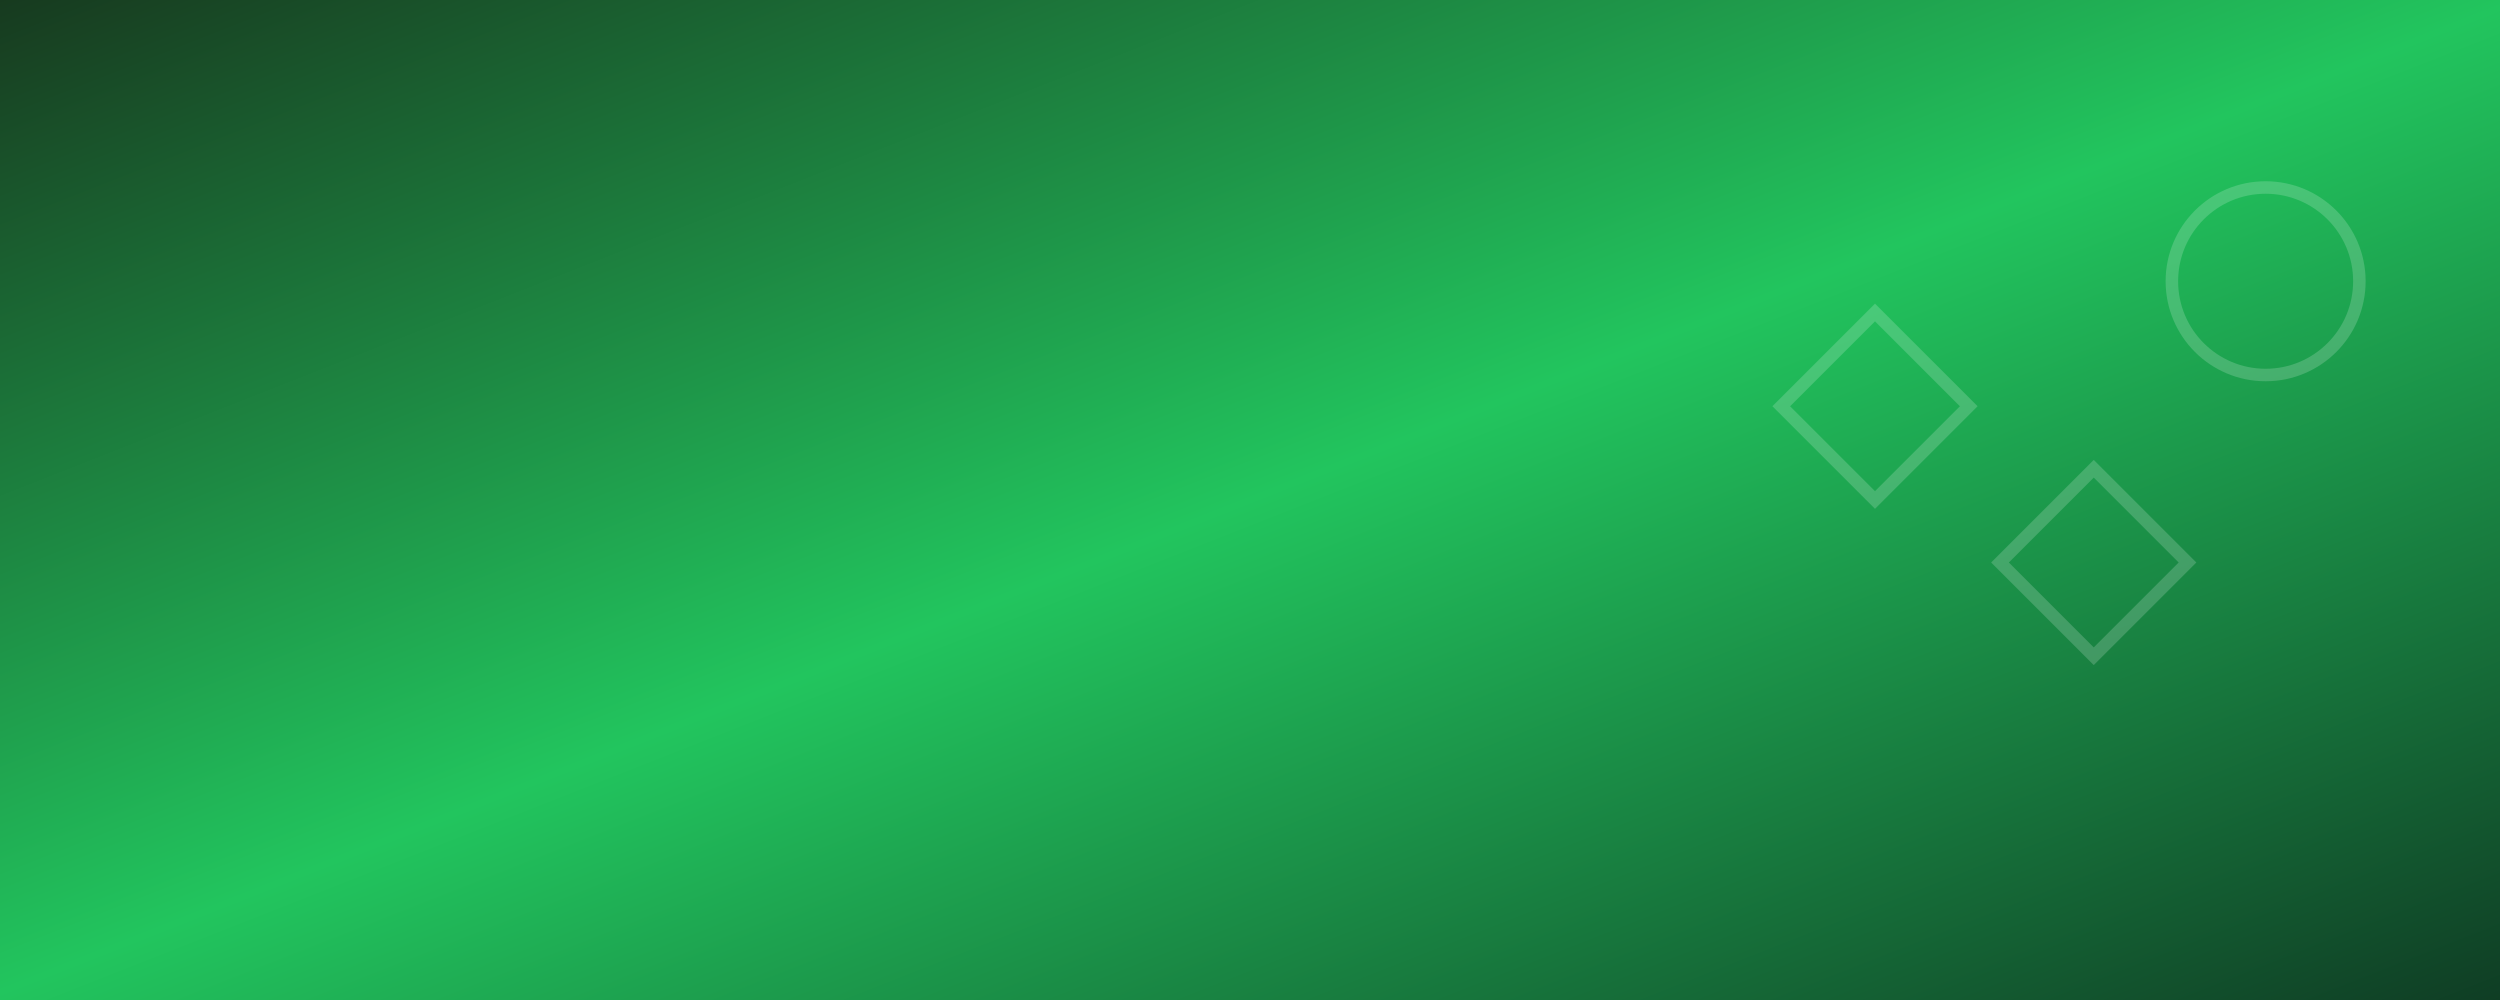
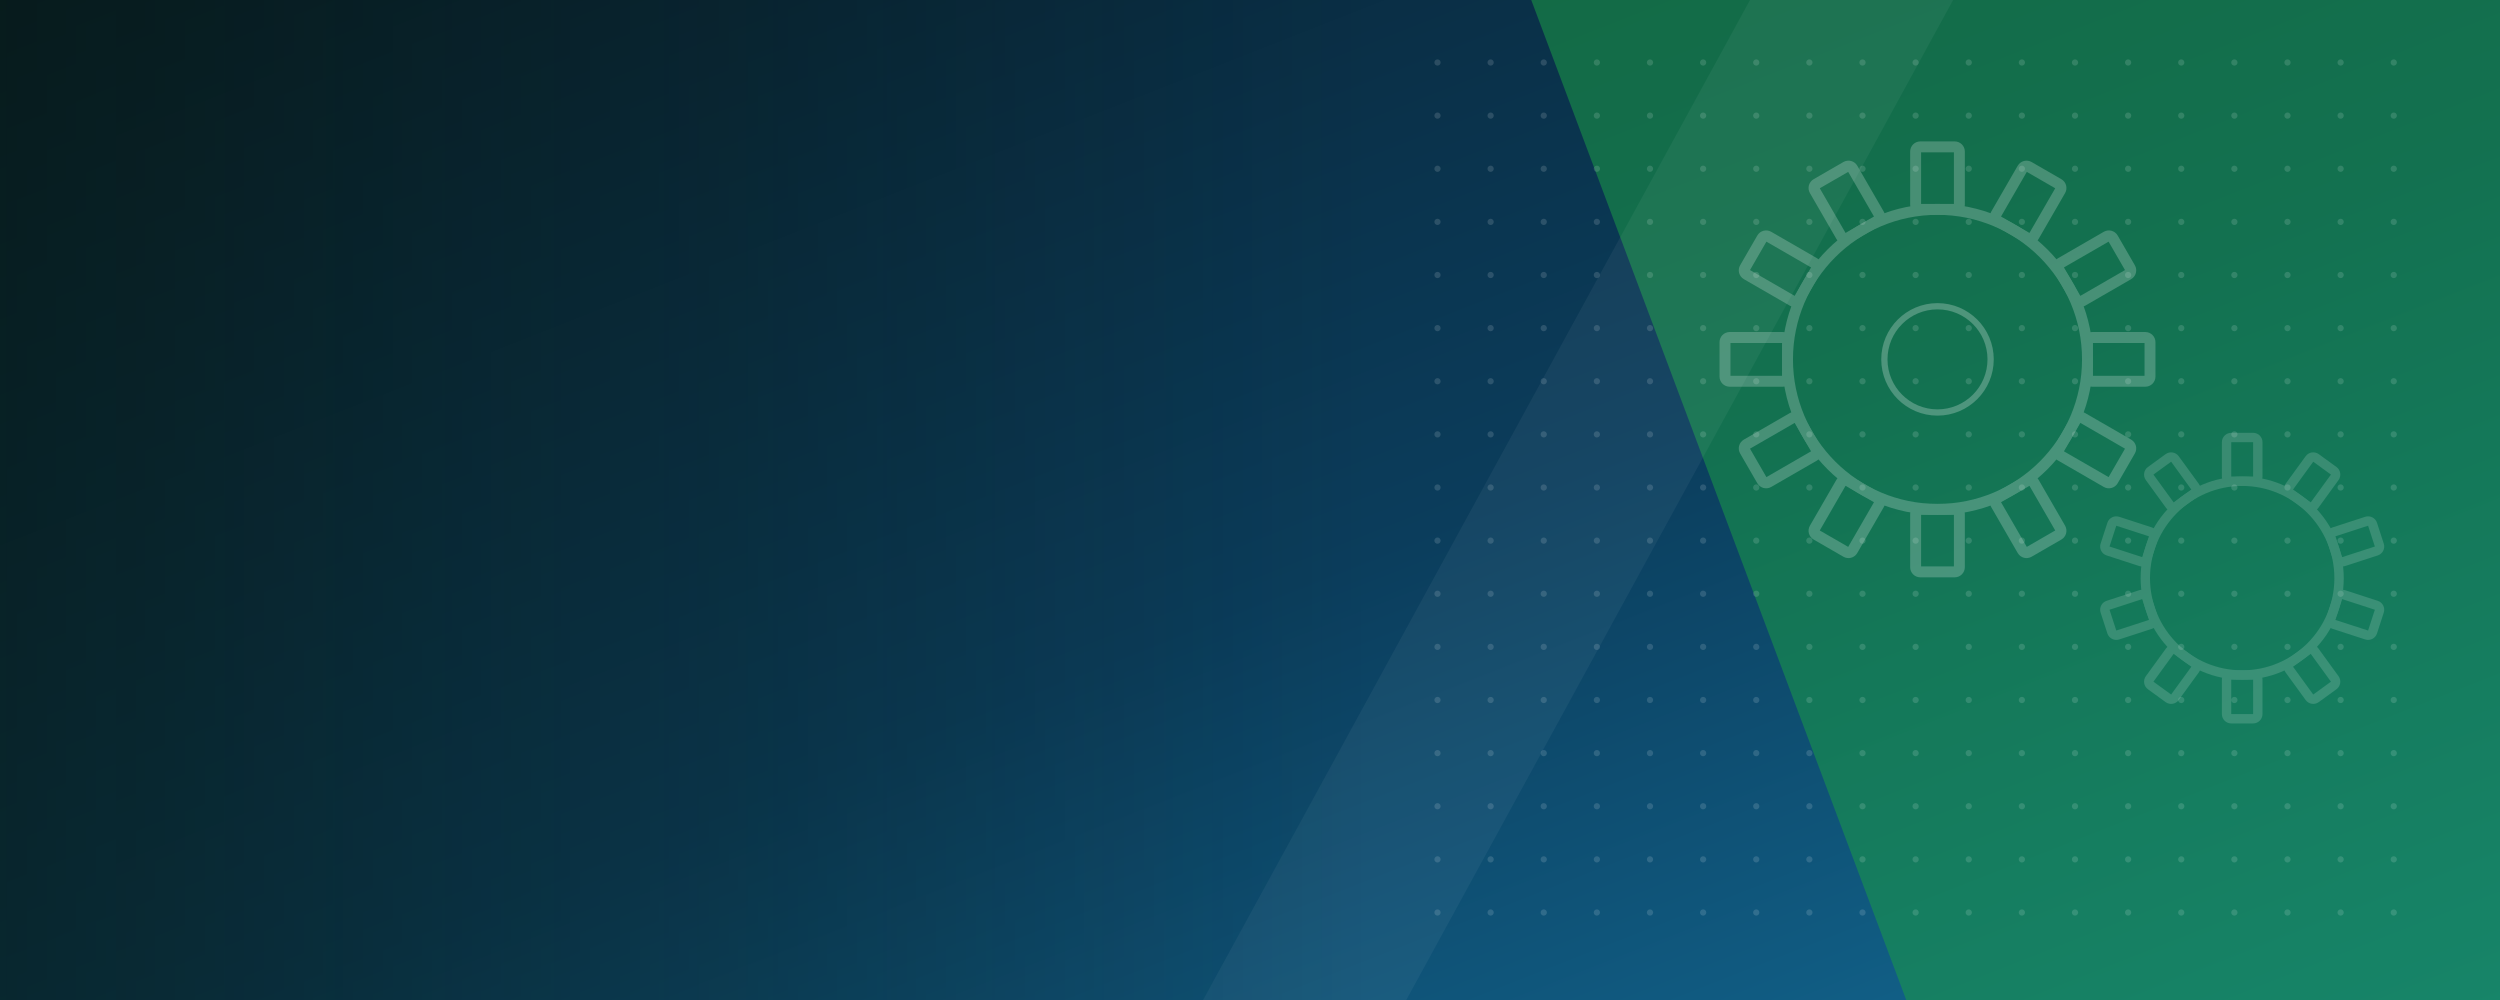
<svg xmlns="http://www.w3.org/2000/svg" viewBox="0 0 1600 640" width="1600" height="640">
  <defs>
-     <linearGradient id="g3" x1="0%" y1="0%" x2="100%" y2="100%">
-       <stop offset="0%" stop-color="#173a1f" />
-       <stop offset="50%" stop-color="#22c55e" />
-       <stop offset="100%" stop-color="#0f3d24" />
+     <linearGradient id="g1" x1="0%" y1="0%" x2="100%" y2="100%">
+       <stop offset="0%" stop-color="#08202f" />
+       <stop offset="55%" stop-color="#0b3d5c" />
+       <stop offset="100%" stop-color="#136a94" />
+     </linearGradient>
+     <clipPath id="frame">
+       <rect width="1600" height="640" />
+     </clipPath>
+   </defs>
+   <g clip-path="url(#frame)">
+     <rect width="1600" height="640" fill="url(#g1)" />
+     <polygon points="980,0 1600,0 1600,640 1220,640" fill="#1a9b45" opacity="0.55" />
+     <polygon points="1120,0 1250,0 900,640 770,640" fill="#ffffff" opacity="0.05" />
+     <g opacity="0.14" fill="#ffffff">
+       <circle cx="920" cy="40" r="2" />
+       <circle cx="954" cy="40" r="2" />
+       <circle cx="988" cy="40" r="2" />
+       <circle cx="1022" cy="40" r="2" />
+       <circle cx="1056" cy="40" r="2" />
+       <circle cx="1090" cy="40" r="2" />
+       <circle cx="1124" cy="40" r="2" />
+       <circle cx="1158" cy="40" r="2" />
+       <circle cx="1192" cy="40" r="2" />
+       <circle cx="1226" cy="40" r="2" />
+       <circle cx="1260" cy="40" r="2" />
+       <circle cx="1294" cy="40" r="2" />
+       <circle cx="1328" cy="40" r="2" />
+       <circle cx="1362" cy="40" r="2" />
+       <circle cx="1396" cy="40" r="2" />
+       <circle cx="1430" cy="40" r="2" />
+       <circle cx="1464" cy="40" r="2" />
+       <circle cx="1498" cy="40" r="2" />
+       <circle cx="1532" cy="40" r="2" />
+       <circle cx="920" cy="74" r="2" />
+       <circle cx="954" cy="74" r="2" />
+       <circle cx="988" cy="74" r="2" />
+       <circle cx="1022" cy="74" r="2" />
+       <circle cx="1056" cy="74" r="2" />
+       <circle cx="1090" cy="74" r="2" />
+       <circle cx="1124" cy="74" r="2" />
+       <circle cx="1158" cy="74" r="2" />
+       <circle cx="1192" cy="74" r="2" />
+       <circle cx="1226" cy="74" r="2" />
+       <circle cx="1260" cy="74" r="2" />
+       <circle cx="1294" cy="74" r="2" />
+       <circle cx="1328" cy="74" r="2" />
+       <circle cx="1362" cy="74" r="2" />
+       <circle cx="1396" cy="74" r="2" />
+       <circle cx="1430" cy="74" r="2" />
+       <circle cx="1464" cy="74" r="2" />
+       <circle cx="1498" cy="74" r="2" />
+       <circle cx="1532" cy="74" r="2" />
+       <circle cx="920" cy="108" r="2" />
+       <circle cx="954" cy="108" r="2" />
+       <circle cx="988" cy="108" r="2" />
+       <circle cx="1022" cy="108" r="2" />
+       <circle cx="1056" cy="108" r="2" />
+       <circle cx="1090" cy="108" r="2" />
+       <circle cx="1124" cy="108" r="2" />
+       <circle cx="1158" cy="108" r="2" />
+       <circle cx="1192" cy="108" r="2" />
+       <circle cx="1226" cy="108" r="2" />
+       <circle cx="1260" cy="108" r="2" />
+       <circle cx="1294" cy="108" r="2" />
+       <circle cx="1328" cy="108" r="2" />
+       <circle cx="1362" cy="108" r="2" />
+       <circle cx="1396" cy="108" r="2" />
+       <circle cx="1430" cy="108" r="2" />
+       <circle cx="1464" cy="108" r="2" />
+       <circle cx="1498" cy="108" r="2" />
+       <circle cx="1532" cy="108" r="2" />
+       <circle cx="920" cy="142" r="2" />
+       <circle cx="954" cy="142" r="2" />
+       <circle cx="988" cy="142" r="2" />
+       <circle cx="1022" cy="142" r="2" />
+       <circle cx="1056" cy="142" r="2" />
+       <circle cx="1090" cy="142" r="2" />
+       <circle cx="1124" cy="142" r="2" />
+       <circle cx="1158" cy="142" r="2" />
+       <circle cx="1192" cy="142" r="2" />
+       <circle cx="1226" cy="142" r="2" />
+       <circle cx="1260" cy="142" r="2" />
+       <circle cx="1294" cy="142" r="2" />
+       <circle cx="1328" cy="142" r="2" />
+       <circle cx="1362" cy="142" r="2" />
+       <circle cx="1396" cy="142" r="2" />
+       <circle cx="1430" cy="142" r="2" />
+       <circle cx="1464" cy="142" r="2" />
+       <circle cx="1498" cy="142" r="2" />
+       <circle cx="1532" cy="142" r="2" />
+       <circle cx="920" cy="176" r="2" />
+       <circle cx="954" cy="176" r="2" />
+       <circle cx="988" cy="176" r="2" />
+       <circle cx="1022" cy="176" r="2" />
+       <circle cx="1056" cy="176" r="2" />
+       <circle cx="1090" cy="176" r="2" />
+       <circle cx="1124" cy="176" r="2" />
+       <circle cx="1158" cy="176" r="2" />
+       <circle cx="1192" cy="176" r="2" />
+       <circle cx="1226" cy="176" r="2" />
+       <circle cx="1260" cy="176" r="2" />
+       <circle cx="1294" cy="176" r="2" />
+       <circle cx="1328" cy="176" r="2" />
+       <circle cx="1362" cy="176" r="2" />
+       <circle cx="1396" cy="176" r="2" />
+       <circle cx="1430" cy="176" r="2" />
+       <circle cx="1464" cy="176" r="2" />
+       <circle cx="1498" cy="176" r="2" />
+       <circle cx="1532" cy="176" r="2" />
+       <circle cx="920" cy="210" r="2" />
+       <circle cx="954" cy="210" r="2" />
+       <circle cx="988" cy="210" r="2" />
+       <circle cx="1022" cy="210" r="2" />
+       <circle cx="1056" cy="210" r="2" />
+       <circle cx="1090" cy="210" r="2" />
+       <circle cx="1124" cy="210" r="2" />
+       <circle cx="1158" cy="210" r="2" />
+       <circle cx="1192" cy="210" r="2" />
+       <circle cx="1226" cy="210" r="2" />
+       <circle cx="1260" cy="210" r="2" />
+       <circle cx="1294" cy="210" r="2" />
+       <circle cx="1328" cy="210" r="2" />
+       <circle cx="1362" cy="210" r="2" />
+       <circle cx="1396" cy="210" r="2" />
+       <circle cx="1430" cy="210" r="2" />
+       <circle cx="1464" cy="210" r="2" />
+       <circle cx="1498" cy="210" r="2" />
+       <circle cx="1532" cy="210" r="2" />
+       <circle cx="920" cy="244" r="2" />
+       <circle cx="954" cy="244" r="2" />
+       <circle cx="988" cy="244" r="2" />
+       <circle cx="1022" cy="244" r="2" />
+       <circle cx="1056" cy="244" r="2" />
+       <circle cx="1090" cy="244" r="2" />
+       <circle cx="1124" cy="244" r="2" />
+       <circle cx="1158" cy="244" r="2" />
+       <circle cx="1192" cy="244" r="2" />
+       <circle cx="1226" cy="244" r="2" />
+       <circle cx="1260" cy="244" r="2" />
+       <circle cx="1294" cy="244" r="2" />
+       <circle cx="1328" cy="244" r="2" />
+       <circle cx="1362" cy="244" r="2" />
+       <circle cx="1396" cy="244" r="2" />
+       <circle cx="1430" cy="244" r="2" />
+       <circle cx="1464" cy="244" r="2" />
+       <circle cx="1498" cy="244" r="2" />
+       <circle cx="1532" cy="244" r="2" />
+       <circle cx="920" cy="278" r="2" />
+       <circle cx="954" cy="278" r="2" />
+       <circle cx="988" cy="278" r="2" />
+       <circle cx="1022" cy="278" r="2" />
+       <circle cx="1056" cy="278" r="2" />
+       <circle cx="1090" cy="278" r="2" />
+       <circle cx="1124" cy="278" r="2" />
+       <circle cx="1158" cy="278" r="2" />
+       <circle cx="1192" cy="278" r="2" />
+       <circle cx="1226" cy="278" r="2" />
+       <circle cx="1260" cy="278" r="2" />
+       <circle cx="1294" cy="278" r="2" />
+       <circle cx="1328" cy="278" r="2" />
+       <circle cx="1362" cy="278" r="2" />
+       <circle cx="1396" cy="278" r="2" />
+       <circle cx="1430" cy="278" r="2" />
+       <circle cx="1464" cy="278" r="2" />
+       <circle cx="1498" cy="278" r="2" />
+       <circle cx="1532" cy="278" r="2" />
+       <circle cx="920" cy="312" r="2" />
+       <circle cx="954" cy="312" r="2" />
+       <circle cx="988" cy="312" r="2" />
+       <circle cx="1022" cy="312" r="2" />
+       <circle cx="1056" cy="312" r="2" />
+       <circle cx="1090" cy="312" r="2" />
+       <circle cx="1124" cy="312" r="2" />
+       <circle cx="1158" cy="312" r="2" />
+       <circle cx="1192" cy="312" r="2" />
+       <circle cx="1226" cy="312" r="2" />
+       <circle cx="1260" cy="312" r="2" />
+       <circle cx="1294" cy="312" r="2" />
+       <circle cx="1328" cy="312" r="2" />
+       <circle cx="1362" cy="312" r="2" />
+       <circle cx="1396" cy="312" r="2" />
+       <circle cx="1430" cy="312" r="2" />
+       <circle cx="1464" cy="312" r="2" />
+       <circle cx="1498" cy="312" r="2" />
+       <circle cx="1532" cy="312" r="2" />
+       <circle cx="920" cy="346" r="2" />
+       <circle cx="954" cy="346" r="2" />
+       <circle cx="988" cy="346" r="2" />
+       <circle cx="1022" cy="346" r="2" />
+       <circle cx="1056" cy="346" r="2" />
+       <circle cx="1090" cy="346" r="2" />
+       <circle cx="1124" cy="346" r="2" />
+       <circle cx="1158" cy="346" r="2" />
+       <circle cx="1192" cy="346" r="2" />
+       <circle cx="1226" cy="346" r="2" />
+       <circle cx="1260" cy="346" r="2" />
+       <circle cx="1294" cy="346" r="2" />
+       <circle cx="1328" cy="346" r="2" />
+       <circle cx="1362" cy="346" r="2" />
+       <circle cx="1396" cy="346" r="2" />
+       <circle cx="1430" cy="346" r="2" />
+       <circle cx="1464" cy="346" r="2" />
+       <circle cx="1498" cy="346" r="2" />
+       <circle cx="1532" cy="346" r="2" />
+       <circle cx="920" cy="380" r="2" />
+       <circle cx="954" cy="380" r="2" />
+       <circle cx="988" cy="380" r="2" />
+       <circle cx="1022" cy="380" r="2" />
+       <circle cx="1056" cy="380" r="2" />
+       <circle cx="1090" cy="380" r="2" />
+       <circle cx="1124" cy="380" r="2" />
+       <circle cx="1158" cy="380" r="2" />
+       <circle cx="1192" cy="380" r="2" />
+       <circle cx="1226" cy="380" r="2" />
+       <circle cx="1260" cy="380" r="2" />
+       <circle cx="1294" cy="380" r="2" />
+       <circle cx="1328" cy="380" r="2" />
+       <circle cx="1362" cy="380" r="2" />
+       <circle cx="1396" cy="380" r="2" />
+       <circle cx="1430" cy="380" r="2" />
+       <circle cx="1464" cy="380" r="2" />
+       <circle cx="1498" cy="380" r="2" />
+       <circle cx="1532" cy="380" r="2" />
+       <circle cx="920" cy="414" r="2" />
+       <circle cx="954" cy="414" r="2" />
+       <circle cx="988" cy="414" r="2" />
+       <circle cx="1022" cy="414" r="2" />
+       <circle cx="1056" cy="414" r="2" />
+       <circle cx="1090" cy="414" r="2" />
+       <circle cx="1124" cy="414" r="2" />
+       <circle cx="1158" cy="414" r="2" />
+       <circle cx="1192" cy="414" r="2" />
+       <circle cx="1226" cy="414" r="2" />
+       <circle cx="1260" cy="414" r="2" />
+       <circle cx="1294" cy="414" r="2" />
+       <circle cx="1328" cy="414" r="2" />
+       <circle cx="1362" cy="414" r="2" />
+       <circle cx="1396" cy="414" r="2" />
+       <circle cx="1430" cy="414" r="2" />
+       <circle cx="1464" cy="414" r="2" />
+       <circle cx="1498" cy="414" r="2" />
+       <circle cx="1532" cy="414" r="2" />
+       <circle cx="920" cy="448" r="2" />
+       <circle cx="954" cy="448" r="2" />
+       <circle cx="988" cy="448" r="2" />
+       <circle cx="1022" cy="448" r="2" />
+       <circle cx="1056" cy="448" r="2" />
+       <circle cx="1090" cy="448" r="2" />
+       <circle cx="1124" cy="448" r="2" />
+       <circle cx="1158" cy="448" r="2" />
+       <circle cx="1192" cy="448" r="2" />
+       <circle cx="1226" cy="448" r="2" />
+       <circle cx="1260" cy="448" r="2" />
+       <circle cx="1294" cy="448" r="2" />
+       <circle cx="1328" cy="448" r="2" />
+       <circle cx="1362" cy="448" r="2" />
+       <circle cx="1396" cy="448" r="2" />
+       <circle cx="1430" cy="448" r="2" />
+       <circle cx="1464" cy="448" r="2" />
+       <circle cx="1498" cy="448" r="2" />
+       <circle cx="1532" cy="448" r="2" />
+       <circle cx="920" cy="482" r="2" />
+       <circle cx="954" cy="482" r="2" />
+       <circle cx="988" cy="482" r="2" />
+       <circle cx="1022" cy="482" r="2" />
+       <circle cx="1056" cy="482" r="2" />
+       <circle cx="1090" cy="482" r="2" />
+       <circle cx="1124" cy="482" r="2" />
+       <circle cx="1158" cy="482" r="2" />
+       <circle cx="1192" cy="482" r="2" />
+       <circle cx="1226" cy="482" r="2" />
+       <circle cx="1260" cy="482" r="2" />
+       <circle cx="1294" cy="482" r="2" />
+       <circle cx="1328" cy="482" r="2" />
+       <circle cx="1362" cy="482" r="2" />
+       <circle cx="1396" cy="482" r="2" />
+       <circle cx="1430" cy="482" r="2" />
+       <circle cx="1464" cy="482" r="2" />
+       <circle cx="1498" cy="482" r="2" />
+       <circle cx="1532" cy="482" r="2" />
+       <circle cx="920" cy="516" r="2" />
+       <circle cx="954" cy="516" r="2" />
+       <circle cx="988" cy="516" r="2" />
+       <circle cx="1022" cy="516" r="2" />
+       <circle cx="1056" cy="516" r="2" />
+       <circle cx="1090" cy="516" r="2" />
+       <circle cx="1124" cy="516" r="2" />
+       <circle cx="1158" cy="516" r="2" />
+       <circle cx="1192" cy="516" r="2" />
+       <circle cx="1226" cy="516" r="2" />
+       <circle cx="1260" cy="516" r="2" />
+       <circle cx="1294" cy="516" r="2" />
+       <circle cx="1328" cy="516" r="2" />
+       <circle cx="1362" cy="516" r="2" />
+       <circle cx="1396" cy="516" r="2" />
+       <circle cx="1430" cy="516" r="2" />
+       <circle cx="1464" cy="516" r="2" />
+       <circle cx="1498" cy="516" r="2" />
+       <circle cx="1532" cy="516" r="2" />
+       <circle cx="920" cy="550" r="2" />
+       <circle cx="954" cy="550" r="2" />
+       <circle cx="988" cy="550" r="2" />
+       <circle cx="1022" cy="550" r="2" />
+       <circle cx="1056" cy="550" r="2" />
+       <circle cx="1090" cy="550" r="2" />
+       <circle cx="1124" cy="550" r="2" />
+       <circle cx="1158" cy="550" r="2" />
+       <circle cx="1192" cy="550" r="2" />
+       <circle cx="1226" cy="550" r="2" />
+       <circle cx="1260" cy="550" r="2" />
+       <circle cx="1294" cy="550" r="2" />
+       <circle cx="1328" cy="550" r="2" />
+       <circle cx="1362" cy="550" r="2" />
+       <circle cx="1396" cy="550" r="2" />
+       <circle cx="1430" cy="550" r="2" />
+       <circle cx="1464" cy="550" r="2" />
+       <circle cx="1498" cy="550" r="2" />
+       <circle cx="1532" cy="550" r="2" />
+       <circle cx="920" cy="584" r="2" />
+       <circle cx="954" cy="584" r="2" />
+       <circle cx="988" cy="584" r="2" />
+       <circle cx="1022" cy="584" r="2" />
+       <circle cx="1056" cy="584" r="2" />
+       <circle cx="1090" cy="584" r="2" />
+       <circle cx="1124" cy="584" r="2" />
+       <circle cx="1158" cy="584" r="2" />
+       <circle cx="1192" cy="584" r="2" />
+       <circle cx="1226" cy="584" r="2" />
+       <circle cx="1260" cy="584" r="2" />
+       <circle cx="1294" cy="584" r="2" />
+       <circle cx="1328" cy="584" r="2" />
+       <circle cx="1362" cy="584" r="2" />
+       <circle cx="1396" cy="584" r="2" />
+       <circle cx="1430" cy="584" r="2" />
+       <circle cx="1464" cy="584" r="2" />
+       <circle cx="1498" cy="584" r="2" />
+       <circle cx="1532" cy="584" r="2" />
+     </g>
+     <g fill="none" stroke="#ffffff" stroke-width="7" opacity="0.22">
+       <g>
+         <circle cx="1240" cy="230" r="96" />
+         <rect x="1226" y="94" width="28" height="40" rx="3" transform="rotate(0 1240 230)" />
+         <rect x="1226" y="94" width="28" height="40" rx="3" transform="rotate(30 1240 230)" />
+         <rect x="1226" y="94" width="28" height="40" rx="3" transform="rotate(60 1240 230)" />
+         <rect x="1226" y="94" width="28" height="40" rx="3" transform="rotate(90 1240 230)" />
+         <rect x="1226" y="94" width="28" height="40" rx="3" transform="rotate(120 1240 230)" />
+         <rect x="1226" y="94" width="28" height="40" rx="3" transform="rotate(150 1240 230)" />
+         <rect x="1226" y="94" width="28" height="40" rx="3" transform="rotate(180 1240 230)" />
+         <rect x="1226" y="94" width="28" height="40" rx="3" transform="rotate(210 1240 230)" />
+         <rect x="1226" y="94" width="28" height="40" rx="3" transform="rotate(240 1240 230)" />
+         <rect x="1226" y="94" width="28" height="40" rx="3" transform="rotate(270 1240 230)" />
+         <rect x="1226" y="94" width="28" height="40" rx="3" transform="rotate(300 1240 230)" />
+         <rect x="1226" y="94" width="28" height="40" rx="3" transform="rotate(330 1240 230)" />
+         <circle cx="1240" cy="230" r="30" fill="#00000000" stroke-width="0" />
+       </g>
+     </g>
+     <g fill="none" stroke="#ffffff" stroke-width="6" opacity="0.16">
+       <g>
+         <circle cx="1435" cy="370" r="62" />
+         <rect x="1425" y="280" width="20" height="28" rx="3" transform="rotate(0 1435 370)" />
+         <rect x="1425" y="280" width="20" height="28" rx="3" transform="rotate(36 1435 370)" />
+         <rect x="1425" y="280" width="20" height="28" rx="3" transform="rotate(72 1435 370)" />
+         <rect x="1425" y="280" width="20" height="28" rx="3" transform="rotate(108 1435 370)" />
+         <rect x="1425" y="280" width="20" height="28" rx="3" transform="rotate(144 1435 370)" />
+         <rect x="1425" y="280" width="20" height="28" rx="3" transform="rotate(180 1435 370)" />
+         <rect x="1425" y="280" width="20" height="28" rx="3" transform="rotate(216 1435 370)" />
+         <rect x="1425" y="280" width="20" height="28" rx="3" transform="rotate(252 1435 370)" />
+         <rect x="1425" y="280" width="20" height="28" rx="3" transform="rotate(288 1435 370)" />
+         <rect x="1425" y="280" width="20" height="28" rx="3" transform="rotate(324 1435 370)" />
+         <circle cx="1435" cy="370" r="20" fill="#00000000" stroke-width="0" />
+       </g>
+     </g>
+     <circle cx="1240" cy="230" r="34" fill="none" stroke="#ffffff" stroke-width="4" opacity="0.25" />
+     <rect width="1600" height="640" fill="url(#fadeLeft)" />
+   </g>
+   <defs>
+     <linearGradient id="fadeLeft" x1="0%" y1="0%" x2="55%" y2="0%">
+       <stop offset="0%" stop-color="#06170d" stop-opacity="0.55" />
+       <stop offset="100%" stop-color="#06170d" stop-opacity="0" />
    </linearGradient>
  </defs>
-   <rect width="1600" height="640" fill="url(#g3)" />
-   <g opacity="0.18" fill="none" stroke="#ffffff" stroke-width="8">
-     <path d="M1200 200 L1260 260 L1200 320 L1140 260 Z" />
-     <path d="M1340 300 L1400 360 L1340 420 L1280 360 Z" />
-     <circle cx="1450" cy="180" r="60" />
-   </g>
</svg>
